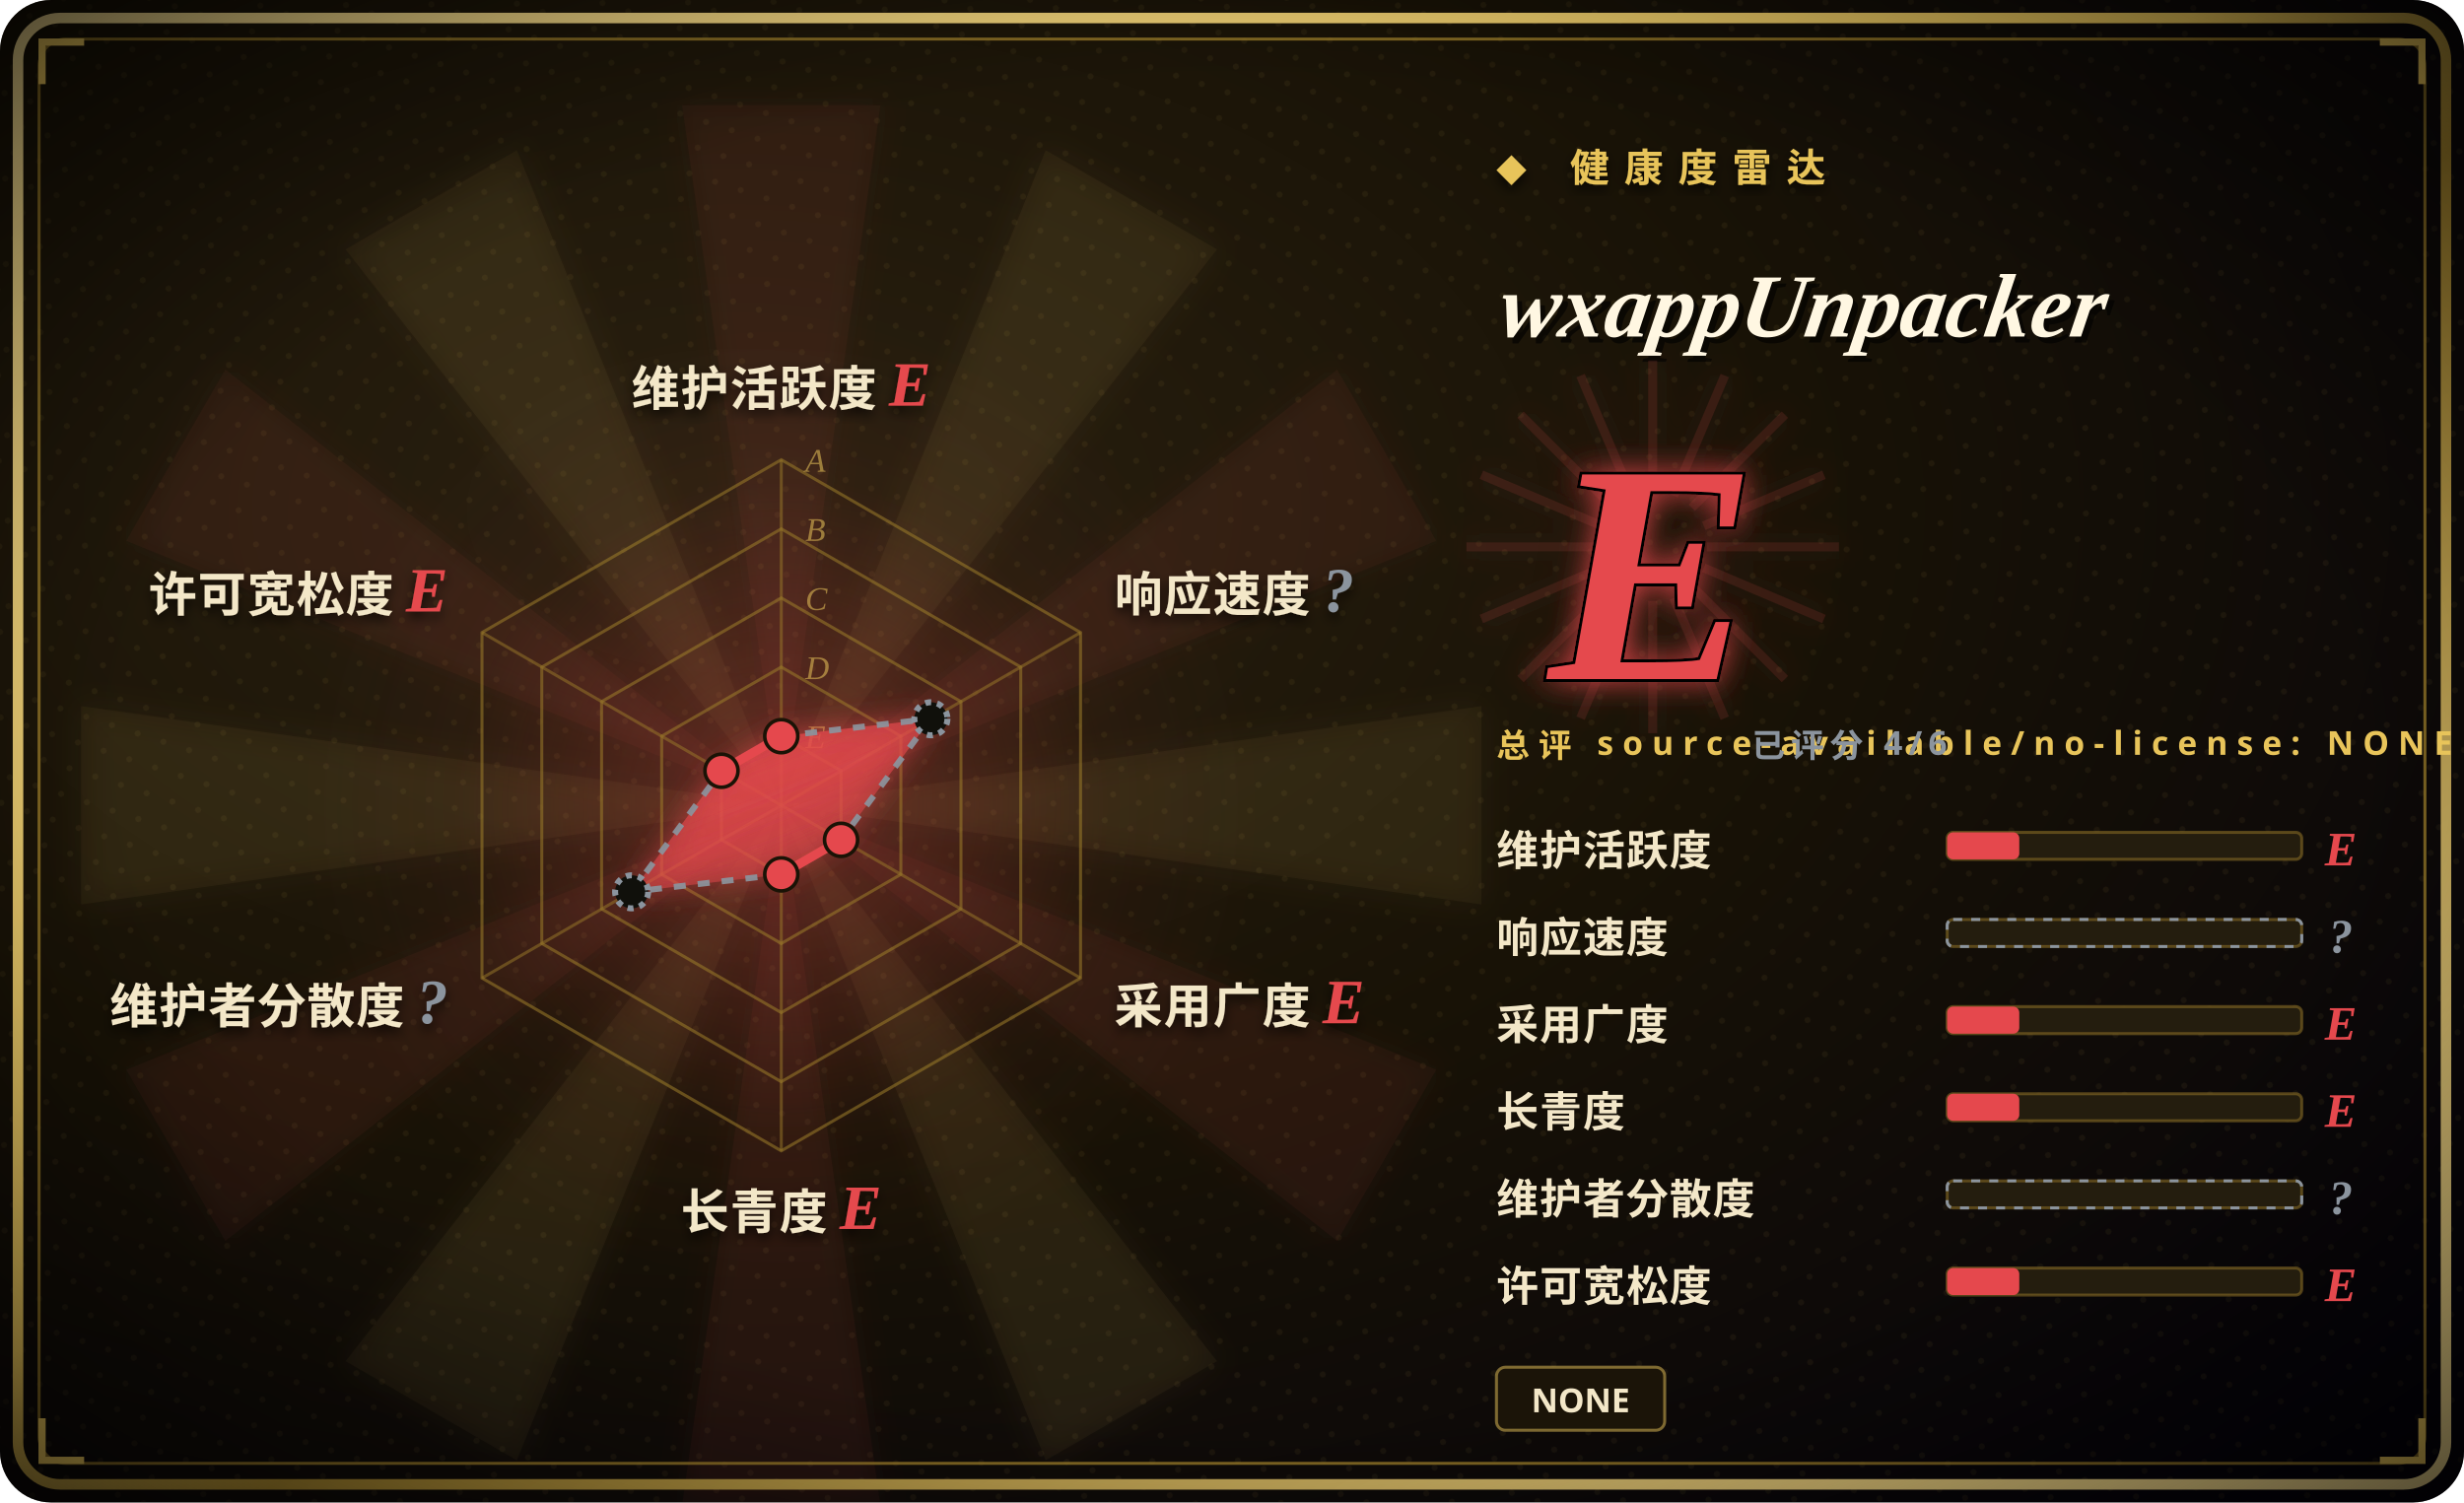
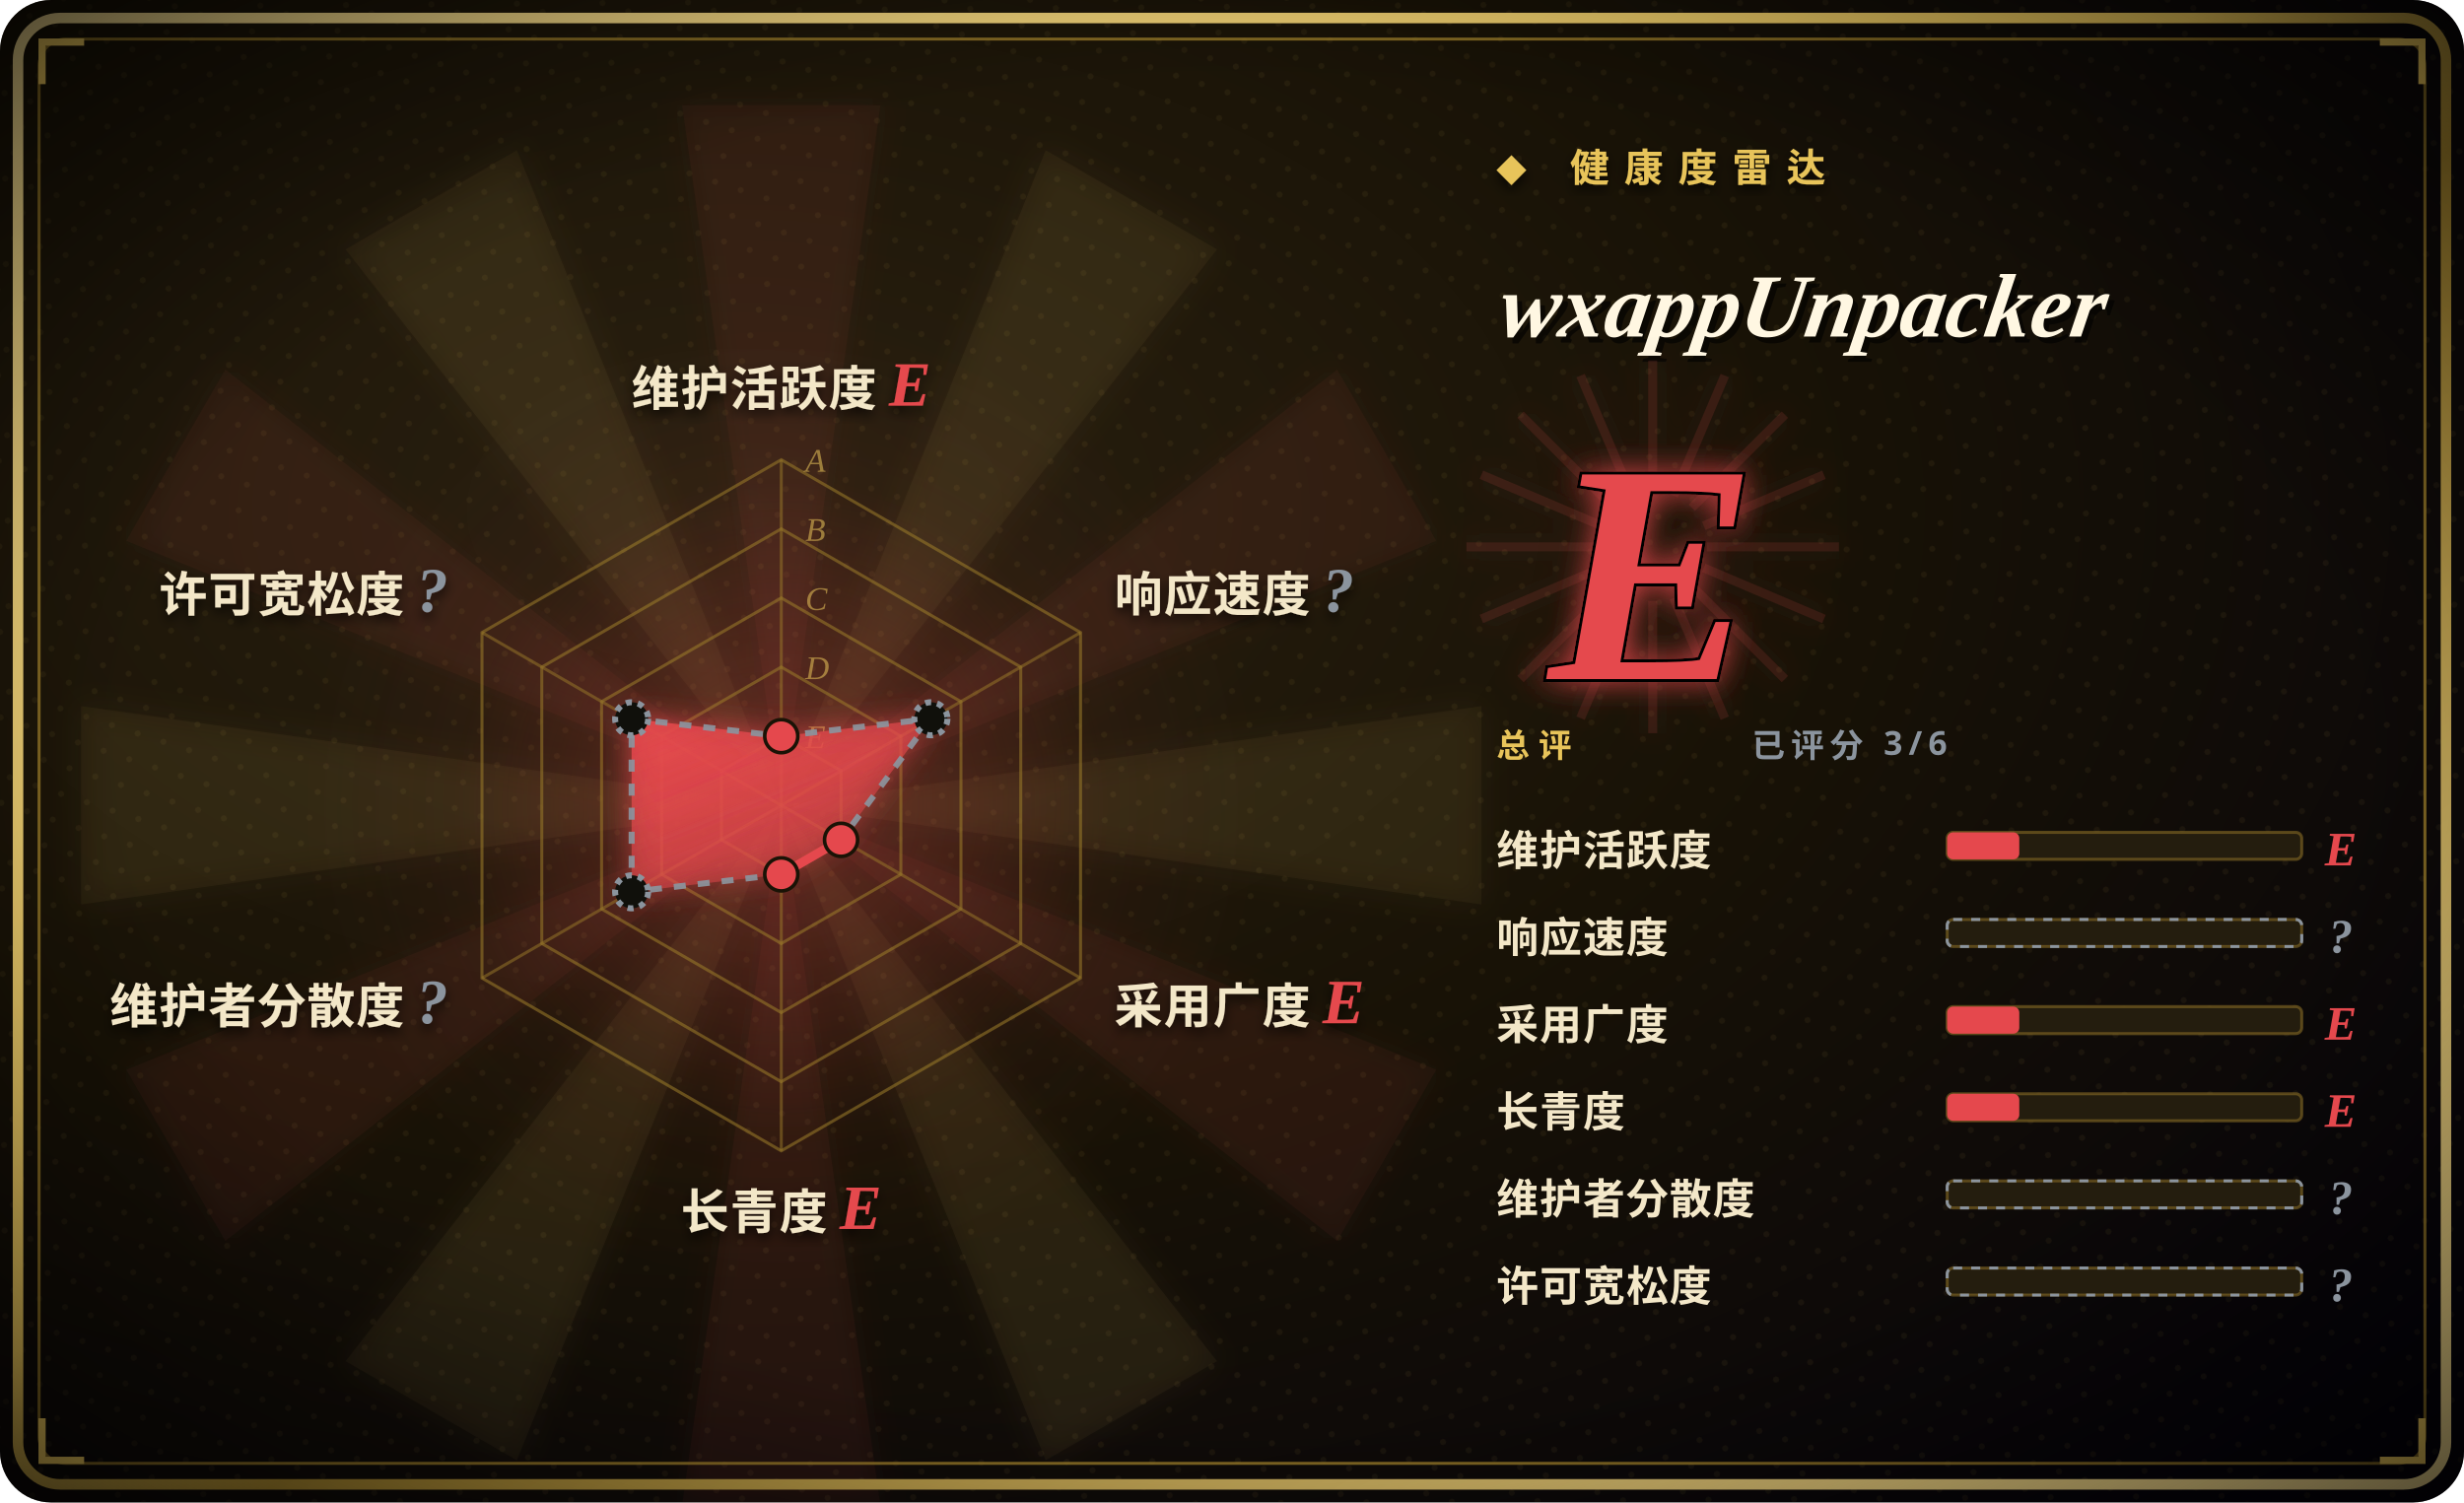
<svg xmlns="http://www.w3.org/2000/svg" width="820" height="500" viewBox="0 0 820 500">
  <defs>
    <radialGradient id="bg" cx="30%" cy="34%" r="90%">
      <stop offset="0%" stop-color="#2a2010" />
      <stop offset="48%" stop-color="#181206" />
      <stop offset="100%" stop-color="#05030a" />
    </radialGradient>
    <radialGradient id="vig" cx="50%" cy="50%" r="72%">
      <stop offset="62%" stop-color="#000000" stop-opacity="0" />
      <stop offset="100%" stop-color="#000000" stop-opacity="0.72" />
    </radialGradient>
    <linearGradient id="frame" x1="0" y1="0" x2="1" y2="1">
      <stop offset="0%" stop-color="#f6dd92" />
      <stop offset="45%" stop-color="#E8C45A" />
      <stop offset="55%" stop-color="#9c7d2a" />
      <stop offset="100%" stop-color="#f6dd92" />
    </linearGradient>
    <linearGradient id="poly" x1="0" y1="0" x2="0.7" y2="1">
      <stop offset="0%" stop-color="#E5484D" stop-opacity="0.92" />
      <stop offset="100%" stop-color="#E5484D" stop-opacity="0.34" />
    </linearGradient>
    <radialGradient id="halo" cx="50%" cy="50%" r="50%">
      <stop offset="0%" stop-color="#E5484D" stop-opacity="0.34" />
      <stop offset="68%" stop-color="#E5484D" stop-opacity="0.04" />
      <stop offset="100%" stop-color="#E5484D" stop-opacity="0" />
    </radialGradient>
    <filter id="glow" x="-60%" y="-60%" width="220%" height="220%">
      <feGaussianBlur stdDeviation="5" result="b" />
      <feMerge>
        <feMergeNode in="b" />
        <feMergeNode in="SourceGraphic" />
      </feMerge>
    </filter>
    <filter id="soft" x="-30%" y="-30%" width="160%" height="160%">
      <feDropShadow dx="0" dy="2" stdDeviation="2" flood-color="#000" flood-opacity="0.7" />
    </filter>
    <pattern id="halftone" width="9" height="9" patternUnits="userSpaceOnUse" patternTransform="rotate(18)">
      <circle cx="2" cy="2" r="1" fill="#E8C45A" fill-opacity="0.06" />
    </pattern>
  </defs>
  <rect width="820" height="500" rx="17" fill="url(#bg)" />
  <rect width="820" height="500" rx="17" fill="url(#halftone)" />
  <g opacity="0.5" filter="url(#glow)">
    <path d="M260,268 L493,235 L493,301 Z" fill="#E8C45A" fill-opacity="0.10" />
    <path d="M260,268 L478,356 L445,413 Z" fill="#E5484D" fill-opacity="0.10" />
    <path d="M260,268 L405,453 L348,486 Z" fill="#E8C45A" fill-opacity="0.10" />
    <path d="M260,268 L293,501 L227,501 Z" fill="#E5484D" fill-opacity="0.10" />
    <path d="M260,268 L172,486 L115,453 Z" fill="#E8C45A" fill-opacity="0.10" />
    <path d="M260,268 L75,413 L42,356 Z" fill="#E5484D" fill-opacity="0.10" />
    <path d="M260,268 L27,301 L27,235 Z" fill="#E8C45A" fill-opacity="0.10" />
    <path d="M260,268 L42,180 L75,123 Z" fill="#E5484D" fill-opacity="0.10" />
    <path d="M260,268 L115,83 L172,50 Z" fill="#E8C45A" fill-opacity="0.10" />
    <path d="M260,268 L227,35 L293,35 Z" fill="#E5484D" fill-opacity="0.10" />
    <path d="M260,268 L348,50 L405,83 Z" fill="#E8C45A" fill-opacity="0.10" />
    <path d="M260,268 L445,123 L478,180 Z" fill="#E5484D" fill-opacity="0.10" />
  </g>
  <circle cx="260" cy="268" r="161" fill="url(#halo)" />
  <rect x="6" y="6" width="808" height="488" rx="14" fill="none" stroke="url(#frame)" stroke-width="3.5" />
  <rect x="13" y="13" width="794" height="474" rx="9" fill="none" stroke="#9c7d2a" stroke-width="1" stroke-opacity="0.8" />
  <path d="M14,28 L14,14 L28,14" fill="none" stroke="#E8C45A" stroke-width="2.4" />
  <path d="M806,28 L806,14 L792,14" fill="none" stroke="#E8C45A" stroke-width="2.4" />
  <path d="M14,472 L14,486 L28,486" fill="none" stroke="#E8C45A" stroke-width="2.4" />
  <path d="M806,472 L806,486 L792,486" fill="none" stroke="#E8C45A" stroke-width="2.4" />
  <rect width="820" height="500" rx="17" fill="url(#vig)" />
  <polygon points="260.0,153.0 359.6,210.5 359.6,325.5 260.0,383.0 160.4,325.5 160.4,210.5" fill="none" stroke="#9c7d2a" stroke-opacity="0.55" stroke-width="1" />
  <polygon points="260.0,176.0 339.7,222.0 339.7,314.0 260.0,360.0 180.3,314.0 180.3,222.0" fill="none" stroke="#9c7d2a" stroke-opacity="0.55" stroke-width="1" />
  <polygon points="260.0,199.0 319.8,233.5 319.8,302.5 260.0,337.0 200.2,302.5 200.2,233.5" fill="none" stroke="#9c7d2a" stroke-opacity="0.55" stroke-width="1" />
  <polygon points="260.0,222.0 299.8,245.0 299.8,291.0 260.0,314.0 220.2,291.0 220.2,245.0" fill="none" stroke="#9c7d2a" stroke-opacity="0.55" stroke-width="1" />
  <polygon points="260.0,245.0 279.9,256.5 279.9,279.5 260.0,291.0 240.1,279.5 240.1,256.5" fill="none" stroke="#9c7d2a" stroke-opacity="0.55" stroke-width="1" />
  <line x1="260" y1="268" x2="260.0" y2="153.0" stroke="#9c7d2a" stroke-opacity="0.5" stroke-width="1" />
  <line x1="260" y1="268" x2="359.6" y2="210.5" stroke="#9c7d2a" stroke-opacity="0.5" stroke-width="1" />
  <line x1="260" y1="268" x2="359.6" y2="325.5" stroke="#9c7d2a" stroke-opacity="0.5" stroke-width="1" />
  <line x1="260" y1="268" x2="260.0" y2="383.0" stroke="#9c7d2a" stroke-opacity="0.5" stroke-width="1" />
  <line x1="260" y1="268" x2="160.4" y2="325.5" stroke="#9c7d2a" stroke-opacity="0.5" stroke-width="1" />
  <line x1="260" y1="268" x2="160.4" y2="210.5" stroke="#9c7d2a" stroke-opacity="0.5" stroke-width="1" />
  <text x="268" y="157.0" font-size="11" font-style="italic" fill="#E8C45A" fill-opacity="0.55" font-family="'Georgia','Times New Roman',serif">A</text>
  <text x="268" y="180.0" font-size="11" font-style="italic" fill="#E8C45A" fill-opacity="0.55" font-family="'Georgia','Times New Roman',serif">B</text>
  <text x="268" y="203.0" font-size="11" font-style="italic" fill="#E8C45A" fill-opacity="0.55" font-family="'Georgia','Times New Roman',serif">C</text>
  <text x="268" y="226.0" font-size="11" font-style="italic" fill="#E8C45A" fill-opacity="0.55" font-family="'Georgia','Times New Roman',serif">D</text>
  <text x="268" y="249.0" font-size="11" font-style="italic" fill="#E8C45A" fill-opacity="0.55" font-family="'Georgia','Times New Roman',serif">E</text>
-   <polygon points="260.0,245.0 309.8,239.2 279.9,279.5 260.0,291.0 210.2,296.8 240.1,256.5" fill="url(#poly)" filter="url(#glow)" />
+   <polygon points="260.0,245.0 309.8,239.2 279.9,279.5 260.0,291.0 210.2,296.8 210.2,239.2" fill="url(#poly)" filter="url(#glow)" />
  <line x1="260.0" y1="245.0" x2="309.8" y2="239.2" stroke="#8B949E" stroke-width="2" stroke-dasharray="4 4" stroke-opacity="0.92" />
  <line x1="309.8" y1="239.2" x2="279.9" y2="279.5" stroke="#8B949E" stroke-width="2" stroke-dasharray="4 4" stroke-opacity="0.92" />
  <line x1="279.9" y1="279.5" x2="260.0" y2="291.0" stroke="#E5484D" stroke-width="3" />
  <line x1="260.0" y1="291.0" x2="210.2" y2="296.8" stroke="#8B949E" stroke-width="2" stroke-dasharray="4 4" stroke-opacity="0.92" />
-   <line x1="210.2" y1="296.8" x2="240.1" y2="256.5" stroke="#8B949E" stroke-width="2" stroke-dasharray="4 4" stroke-opacity="0.92" />
-   <line x1="240.1" y1="256.5" x2="260.0" y2="245.0" stroke="#E5484D" stroke-width="3" />
+   <line x1="210.2" y1="296.8" x2="210.2" y2="239.2" stroke="#8B949E" stroke-width="2" stroke-dasharray="4 4" stroke-opacity="0.92" />
+   <line x1="210.2" y1="239.2" x2="260.0" y2="245.0" stroke="#8B949E" stroke-width="2" stroke-dasharray="4 4" stroke-opacity="0.92" />
  <circle cx="260.0" cy="245.0" r="5.5" fill="#E5484D" stroke="#1a1306" stroke-width="1.2" />
  <circle cx="309.8" cy="239.2" r="5.5" fill="#10100b" stroke="#8B949E" stroke-width="2" stroke-dasharray="2 2" />
  <circle cx="279.9" cy="279.5" r="5.5" fill="#E5484D" stroke="#1a1306" stroke-width="1.2" />
  <circle cx="260.0" cy="291.0" r="5.5" fill="#E5484D" stroke="#1a1306" stroke-width="1.2" />
  <circle cx="210.2" cy="296.8" r="5.5" fill="#10100b" stroke="#8B949E" stroke-width="2" stroke-dasharray="2 2" />
-   <circle cx="240.1" cy="256.5" r="5.5" fill="#E5484D" stroke="#1a1306" stroke-width="1.2" />
+   <circle cx="210.2" cy="239.2" r="5.5" fill="#10100b" stroke="#8B949E" stroke-width="2" stroke-dasharray="2 2" />
  <text x="260.0" y="135.0" font-size="16" font-weight="900" fill="#f3e7c8" text-anchor="middle" font-family="'PingFang SC','Hiragino Sans GB','Heiti SC','Microsoft YaHei',sans-serif" letter-spacing="0.4" filter="url(#soft)">维护活跃度 <tspan fill="#E5484D" font-family="'Georgia','Times New Roman',serif" font-style="italic" font-size="21">E</tspan>
  </text>
  <text x="370.9" y="203.5" font-size="16" font-weight="900" fill="#f3e7c8" text-anchor="start" font-family="'PingFang SC','Hiragino Sans GB','Heiti SC','Microsoft YaHei',sans-serif" letter-spacing="0.4" filter="url(#soft)">响应速度 <tspan fill="#8B949E" font-family="'Georgia','Times New Roman',serif" font-style="italic" font-size="21">?</tspan>
  </text>
  <text x="370.9" y="340.5" font-size="16" font-weight="900" fill="#f3e7c8" text-anchor="start" font-family="'PingFang SC','Hiragino Sans GB','Heiti SC','Microsoft YaHei',sans-serif" letter-spacing="0.4" filter="url(#soft)">采用广度 <tspan fill="#E5484D" font-family="'Georgia','Times New Roman',serif" font-style="italic" font-size="21">E</tspan>
  </text>
  <text x="260.0" y="409.0" font-size="16" font-weight="900" fill="#f3e7c8" text-anchor="middle" font-family="'PingFang SC','Hiragino Sans GB','Heiti SC','Microsoft YaHei',sans-serif" letter-spacing="0.4" filter="url(#soft)">长青度 <tspan fill="#E5484D" font-family="'Georgia','Times New Roman',serif" font-style="italic" font-size="21">E</tspan>
  </text>
  <text x="149.1" y="340.5" font-size="16" font-weight="900" fill="#f3e7c8" text-anchor="end" font-family="'PingFang SC','Hiragino Sans GB','Heiti SC','Microsoft YaHei',sans-serif" letter-spacing="0.4" filter="url(#soft)">维护者分散度 <tspan fill="#8B949E" font-family="'Georgia','Times New Roman',serif" font-style="italic" font-size="21">?</tspan>
  </text>
-   <text x="149.1" y="203.5" font-size="16" font-weight="900" fill="#f3e7c8" text-anchor="end" font-family="'PingFang SC','Hiragino Sans GB','Heiti SC','Microsoft YaHei',sans-serif" letter-spacing="0.4" filter="url(#soft)">许可宽松度 <tspan fill="#E5484D" font-family="'Georgia','Times New Roman',serif" font-style="italic" font-size="21">E</tspan>
+   <text x="149.1" y="203.5" font-size="16" font-weight="900" fill="#f3e7c8" text-anchor="end" font-family="'PingFang SC','Hiragino Sans GB','Heiti SC','Microsoft YaHei',sans-serif" letter-spacing="0.4" filter="url(#soft)">许可宽松度 <tspan fill="#8B949E" font-family="'Georgia','Times New Roman',serif" font-style="italic" font-size="21">?</tspan>
  </text>
  <text x="498" y="60" font-size="13" letter-spacing="5" fill="#E8C45A" font-weight="900" font-family="'PingFang SC','Hiragino Sans GB','Heiti SC','Microsoft YaHei',sans-serif" filter="url(#soft)">◆ 健康度雷达</text>
  <g transform="translate(498,112) skewX(-9)">
    <text x="2" y="2" font-size="30" font-weight="900" font-style="italic" fill="#000" fill-opacity="0.6" font-family="'Georgia','Times New Roman',serif">wxappUnpacker</text>
    <text x="0" y="0" font-size="30" font-weight="900" font-style="italic" fill="#fff7e2" font-family="'Georgia','Times New Roman',serif">wxappUnpacker</text>
  </g>
  <line x1="498" y1="124" x2="648" y2="124" stroke="url(#frame)" stroke-width="2" />
  <g opacity="0.85" filter="url(#glow)">
    <line x1="568" y1="182" x2="612" y2="182" stroke="#E5484D" stroke-opacity="0.16" stroke-width="3" />
    <line x1="567" y1="189" x2="607" y2="206" stroke="#E5484D" stroke-opacity="0.16" stroke-width="3" />
    <line x1="563" y1="195" x2="594" y2="226" stroke="#E5484D" stroke-opacity="0.16" stroke-width="3" />
    <line x1="557" y1="199" x2="574" y2="239" stroke="#E5484D" stroke-opacity="0.16" stroke-width="3" />
    <line x1="550" y1="200" x2="550" y2="244" stroke="#E5484D" stroke-opacity="0.16" stroke-width="3" />
    <line x1="543" y1="199" x2="526" y2="239" stroke="#E5484D" stroke-opacity="0.16" stroke-width="3" />
    <line x1="537" y1="195" x2="506" y2="226" stroke="#E5484D" stroke-opacity="0.16" stroke-width="3" />
    <line x1="533" y1="189" x2="493" y2="206" stroke="#E5484D" stroke-opacity="0.16" stroke-width="3" />
    <line x1="532" y1="182" x2="488" y2="182" stroke="#E5484D" stroke-opacity="0.16" stroke-width="3" />
    <line x1="533" y1="175" x2="493" y2="158" stroke="#E5484D" stroke-opacity="0.16" stroke-width="3" />
    <line x1="537" y1="169" x2="506" y2="138" stroke="#E5484D" stroke-opacity="0.16" stroke-width="3" />
    <line x1="543" y1="165" x2="526" y2="125" stroke="#E5484D" stroke-opacity="0.16" stroke-width="3" />
    <line x1="550" y1="164" x2="550" y2="120" stroke="#E5484D" stroke-opacity="0.16" stroke-width="3" />
    <line x1="557" y1="165" x2="574" y2="125" stroke="#E5484D" stroke-opacity="0.16" stroke-width="3" />
    <line x1="563" y1="169" x2="594" y2="138" stroke="#E5484D" stroke-opacity="0.16" stroke-width="3" />
    <line x1="567" y1="175" x2="607" y2="158" stroke="#E5484D" stroke-opacity="0.16" stroke-width="3" />
  </g>
  <text x="550" y="226" font-size="104" font-weight="900" font-style="italic" text-anchor="middle" fill="#E5484D" stroke="#000" stroke-width="2" paint-order="stroke" font-family="'Georgia','Times New Roman',serif" filter="url(#glow)">E</text>
-   <text x="498" y="252" font-size="11" letter-spacing="3" fill="#E8C45A" font-family="'PingFang SC','Hiragino Sans GB','Heiti SC','Microsoft YaHei',sans-serif" font-weight="900">总评   source-available/no-license: NONE</text>
-   <text x="648" y="252" font-size="11" letter-spacing="2" fill="#8B949E" font-family="'PingFang SC','Hiragino Sans GB','Heiti SC','Microsoft YaHei',sans-serif" font-weight="900" text-anchor="end">已评分 4/6</text>
+   <text x="498" y="252" font-size="11" letter-spacing="3" fill="#E8C45A" font-family="'PingFang SC','Hiragino Sans GB','Heiti SC','Microsoft YaHei',sans-serif" font-weight="900">总评</text>
+   <text x="648" y="252" font-size="11" letter-spacing="2" fill="#8B949E" font-family="'PingFang SC','Hiragino Sans GB','Heiti SC','Microsoft YaHei',sans-serif" font-weight="900" text-anchor="end">已评分 3/6</text>
  <text x="498" y="288" font-size="14" font-weight="900" fill="#f3e7c8" font-family="'PingFang SC','Hiragino Sans GB','Heiti SC','Microsoft YaHei',sans-serif" letter-spacing="0.4">维护活跃度</text>
  <rect x="648" y="277" width="118" height="9" rx="2" fill="#241d0e" stroke="#9c7d2a" stroke-opacity="0.5" />
  <rect x="648" y="277" width="24" height="9" rx="2" fill="#E5484D" />
  <text x="779" y="288" font-size="16" font-weight="900" font-style="italic" fill="#E5484D" font-family="'Georgia','Times New Roman',serif" text-anchor="middle">E</text>
  <text x="498" y="317" font-size="14" font-weight="900" fill="#f3e7c8" font-family="'PingFang SC','Hiragino Sans GB','Heiti SC','Microsoft YaHei',sans-serif" letter-spacing="0.4">响应速度</text>
  <rect x="648" y="306" width="118" height="9" rx="2" fill="#241d0e" stroke="#9c7d2a" stroke-opacity="0.5" />
  <rect x="648" y="306" width="118" height="9" rx="2" fill="none" stroke="#8B949E" stroke-dasharray="3 3" />
  <text x="779" y="317" font-size="16" font-weight="900" font-style="italic" fill="#8B949E" font-family="'Georgia','Times New Roman',serif" text-anchor="middle">?</text>
  <text x="498" y="346" font-size="14" font-weight="900" fill="#f3e7c8" font-family="'PingFang SC','Hiragino Sans GB','Heiti SC','Microsoft YaHei',sans-serif" letter-spacing="0.4">采用广度</text>
  <rect x="648" y="335" width="118" height="9" rx="2" fill="#241d0e" stroke="#9c7d2a" stroke-opacity="0.5" />
  <rect x="648" y="335" width="24" height="9" rx="2" fill="#E5484D" />
  <text x="779" y="346" font-size="16" font-weight="900" font-style="italic" fill="#E5484D" font-family="'Georgia','Times New Roman',serif" text-anchor="middle">E</text>
  <text x="498" y="375" font-size="14" font-weight="900" fill="#f3e7c8" font-family="'PingFang SC','Hiragino Sans GB','Heiti SC','Microsoft YaHei',sans-serif" letter-spacing="0.4">长青度</text>
  <rect x="648" y="364" width="118" height="9" rx="2" fill="#241d0e" stroke="#9c7d2a" stroke-opacity="0.5" />
  <rect x="648" y="364" width="24" height="9" rx="2" fill="#E5484D" />
  <text x="779" y="375" font-size="16" font-weight="900" font-style="italic" fill="#E5484D" font-family="'Georgia','Times New Roman',serif" text-anchor="middle">E</text>
  <text x="498" y="404" font-size="14" font-weight="900" fill="#f3e7c8" font-family="'PingFang SC','Hiragino Sans GB','Heiti SC','Microsoft YaHei',sans-serif" letter-spacing="0.4">维护者分散度</text>
  <rect x="648" y="393" width="118" height="9" rx="2" fill="#241d0e" stroke="#9c7d2a" stroke-opacity="0.5" />
  <rect x="648" y="393" width="118" height="9" rx="2" fill="none" stroke="#8B949E" stroke-dasharray="3 3" />
  <text x="779" y="404" font-size="16" font-weight="900" font-style="italic" fill="#8B949E" font-family="'Georgia','Times New Roman',serif" text-anchor="middle">?</text>
  <text x="498" y="433" font-size="14" font-weight="900" fill="#f3e7c8" font-family="'PingFang SC','Hiragino Sans GB','Heiti SC','Microsoft YaHei',sans-serif" letter-spacing="0.4">许可宽松度</text>
  <rect x="648" y="422" width="118" height="9" rx="2" fill="#241d0e" stroke="#9c7d2a" stroke-opacity="0.5" />
-   <rect x="648" y="422" width="24" height="9" rx="2" fill="#E5484D" />
-   <text x="779" y="433" font-size="16" font-weight="900" font-style="italic" fill="#E5484D" font-family="'Georgia','Times New Roman',serif" text-anchor="middle">E</text>
-   <rect x="498" y="455" width="56" height="21" rx="3" fill="#1b1408" stroke="#E8C45A" stroke-opacity="0.5" />
-   <text x="526.0" y="470" font-size="11" font-weight="700" fill="#f3e7c8" text-anchor="middle" font-family="'PingFang SC','Hiragino Sans GB','Heiti SC','Microsoft YaHei',sans-serif">NONE</text>
+   <rect x="648" y="422" width="118" height="9" rx="2" fill="none" stroke="#8B949E" stroke-dasharray="3 3" />
+   <text x="779" y="433" font-size="16" font-weight="900" font-style="italic" fill="#8B949E" font-family="'Georgia','Times New Roman',serif" text-anchor="middle">?</text>
</svg>
